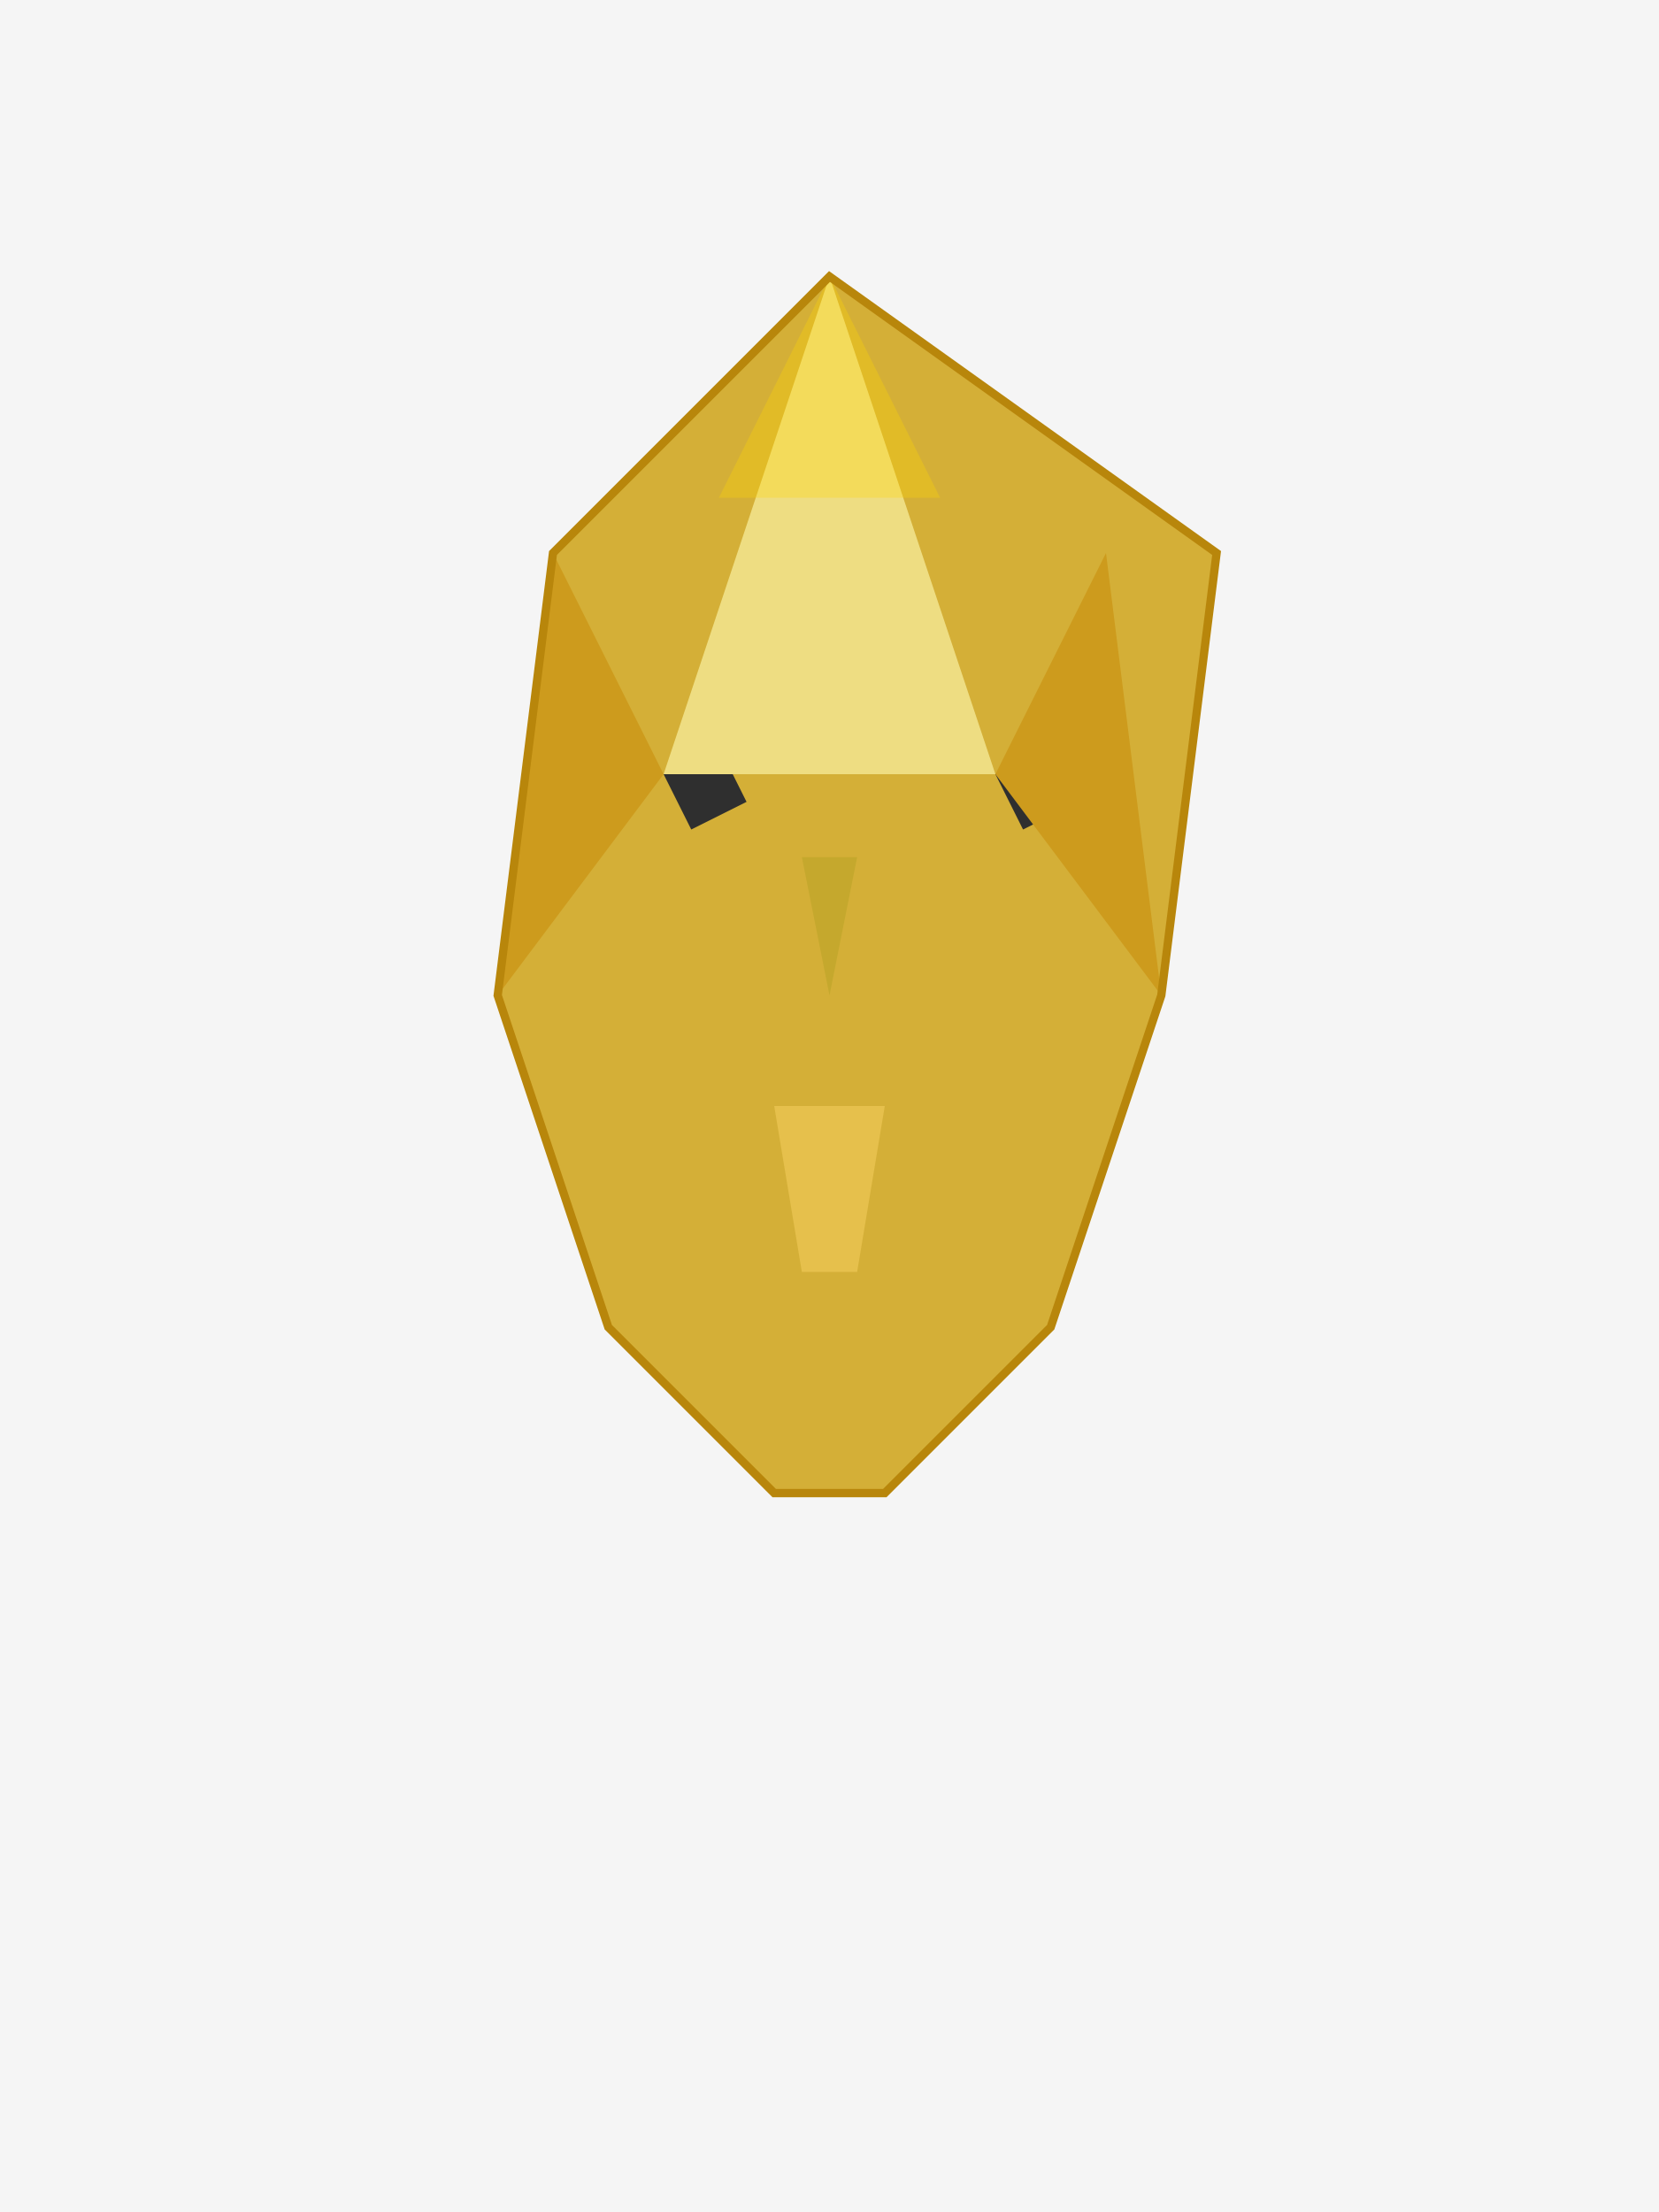
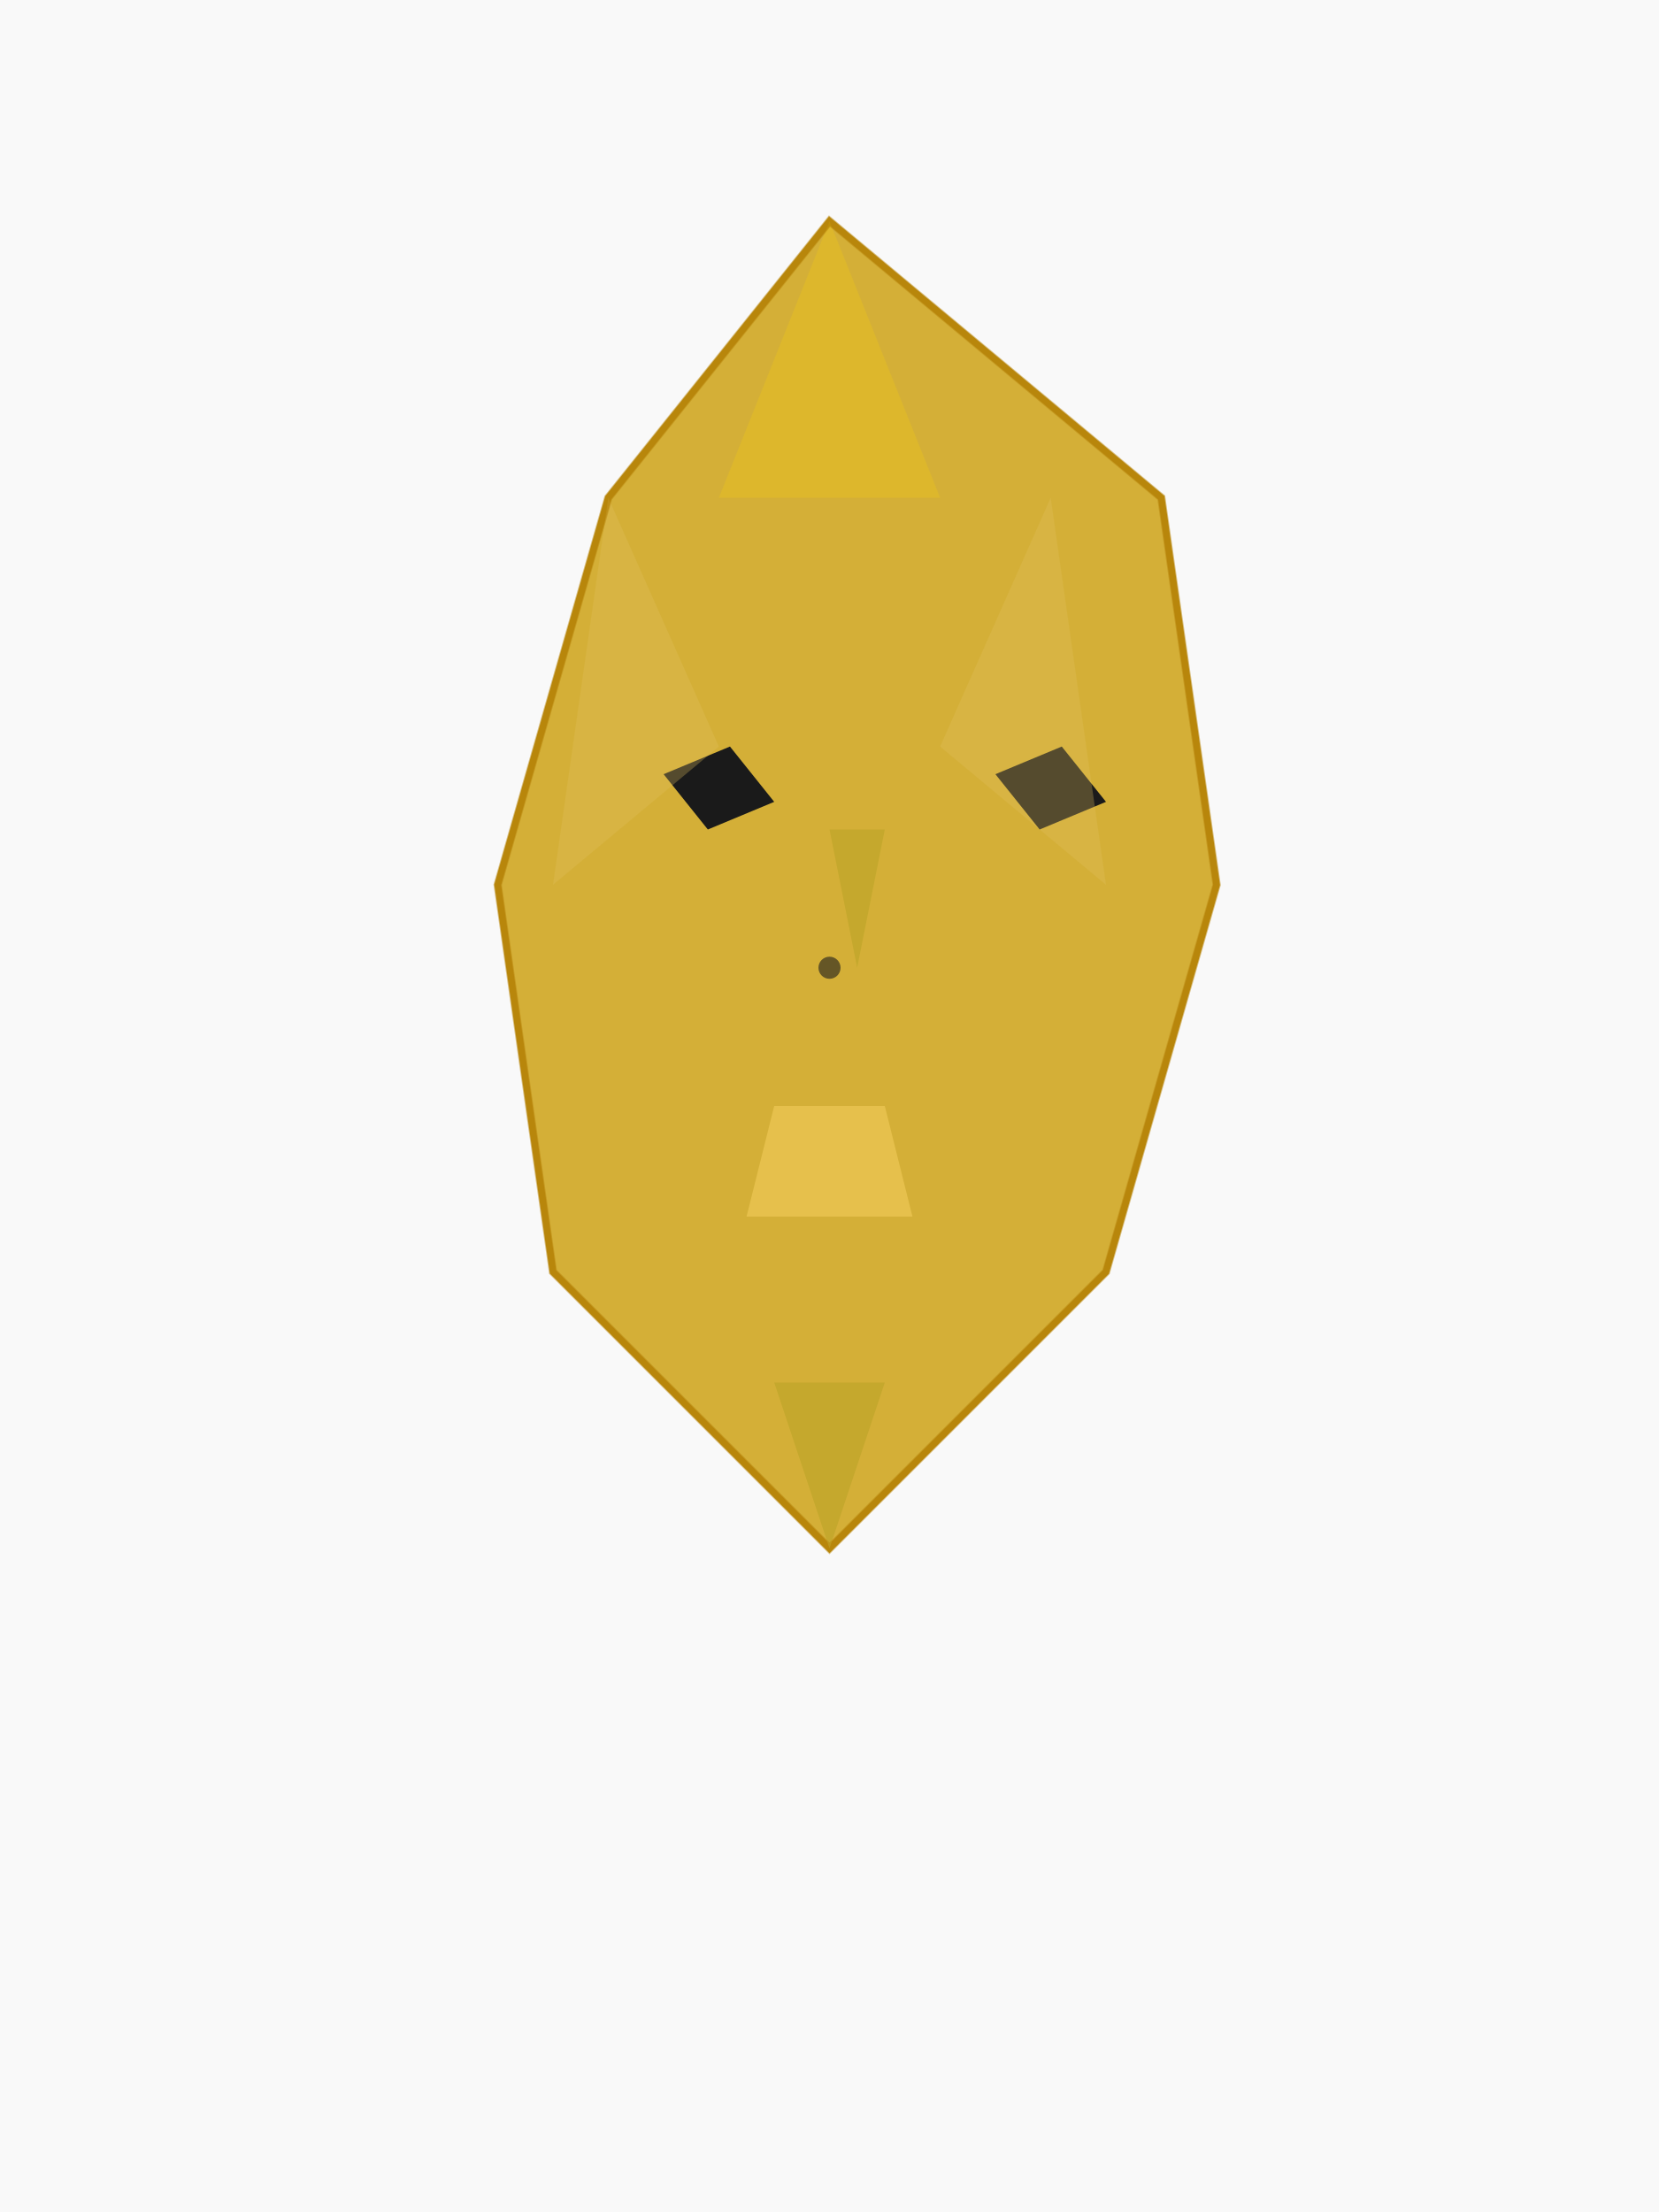
<svg xmlns="http://www.w3.org/2000/svg" width="300" height="400" viewBox="0 0 300 400">
-   <rect width="300" height="400" fill="#f5f5f5" />
-   <polygon points="150,50 220,100 210,180 190,240 160,270 140,270 110,240 90,180 100,100" fill="#D4AF37" stroke="#B8860B" stroke-width="1" />
-   <polygon points="120,140 130,135 135,145 125,150" fill="#2F2F2F" />
-   <polygon points="180,140 190,135 195,145 185,150" fill="#2F2F2F" />
-   <polygon points="145,155 155,155 150,180" fill="#C5A82D" />
-   <polygon points="140,200 160,200 155,230 145,230" fill="#E6C04C" />
-   <polygon points="100,100 120,140 90,180" fill="#CD9B1D" />
-   <polygon points="200,100 180,140 210,180" fill="#CD9B1D" />
-   <polygon points="150,50 120,140 180,140" fill="#EEDD82" />
-   <polygon points="150,50 130,90 170,90" fill="#FFD700" opacity="0.3" />
-   <path d="M150,50 L220,100 L210,180 L190,240 L160,270 L140,270 L110,240 L90,180 L100,100 Z" fill="none" stroke="#B8860B" stroke-width="1.5" />
+   <rect width="300" height="400" fill="#f9f9f9" />
+   <polygon points="150,40 210,90 220,160 200,230 150,280 100,230 90,160 110,90" fill="#D4AF37" stroke="#B8860B" stroke-width="1.2" />
+   <polygon points="120,140 132,135 140,145 128,150" fill="#1a1a1a" />
+   <polygon points="180,140 192,135 200,145 188,150" fill="#1a1a1a" />
+   <polygon points="150,150 160,150 155,175" fill="#C5A82D" />
+   <circle cx="150" cy="175" r="2" fill="#1a1a1a" opacity="0.6" />
+   <polygon points="140,200 160,200 165,220 135,220" fill="#E6C04C" />
+   <polygon points="150,40 130,90 170,90" fill="#FFD700" opacity="0.2" />
+   <polygon points="110,90 130,135 100,160" fill="#E0C05E" opacity="0.3" />
+   <polygon points="190,90 170,135 200,160" fill="#E0C05E" opacity="0.3" />
+   <polygon points="150,280 140,250 160,250" fill="#C5A82D" />
+   <path d="M150,40 L210,90 L220,160 L200,230 L150,280 L100,230 L90,160 L110,90 Z" fill="none" stroke="#B8860B" stroke-width="1.5" opacity="0.5" />
</svg>
